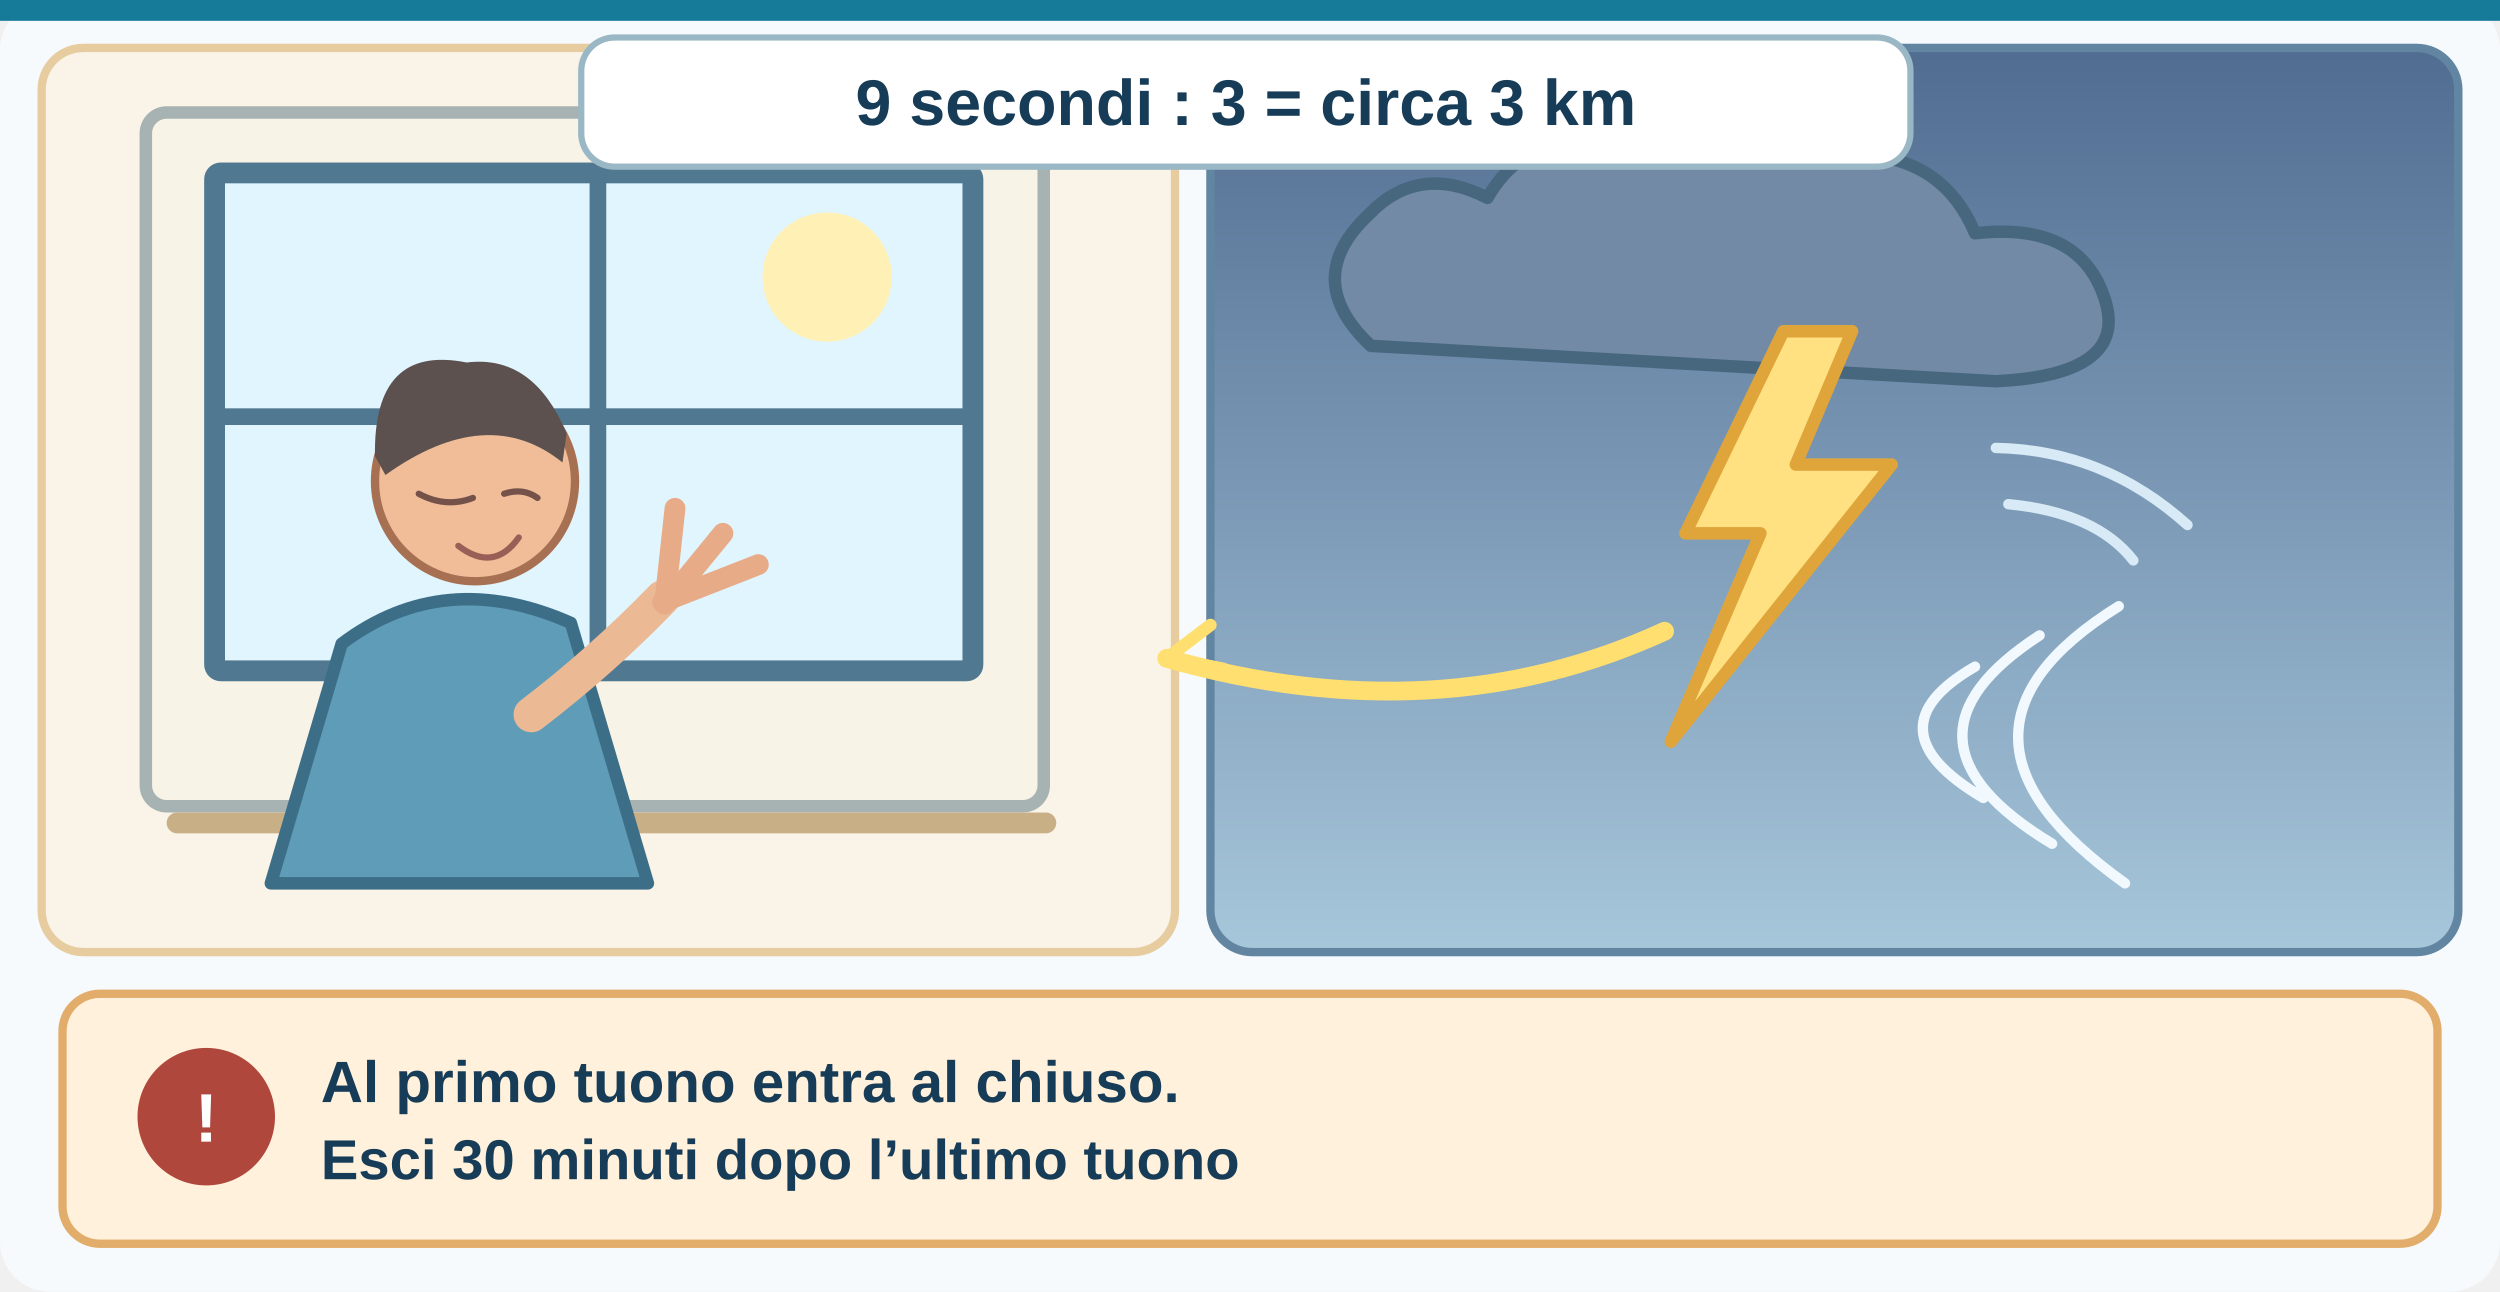
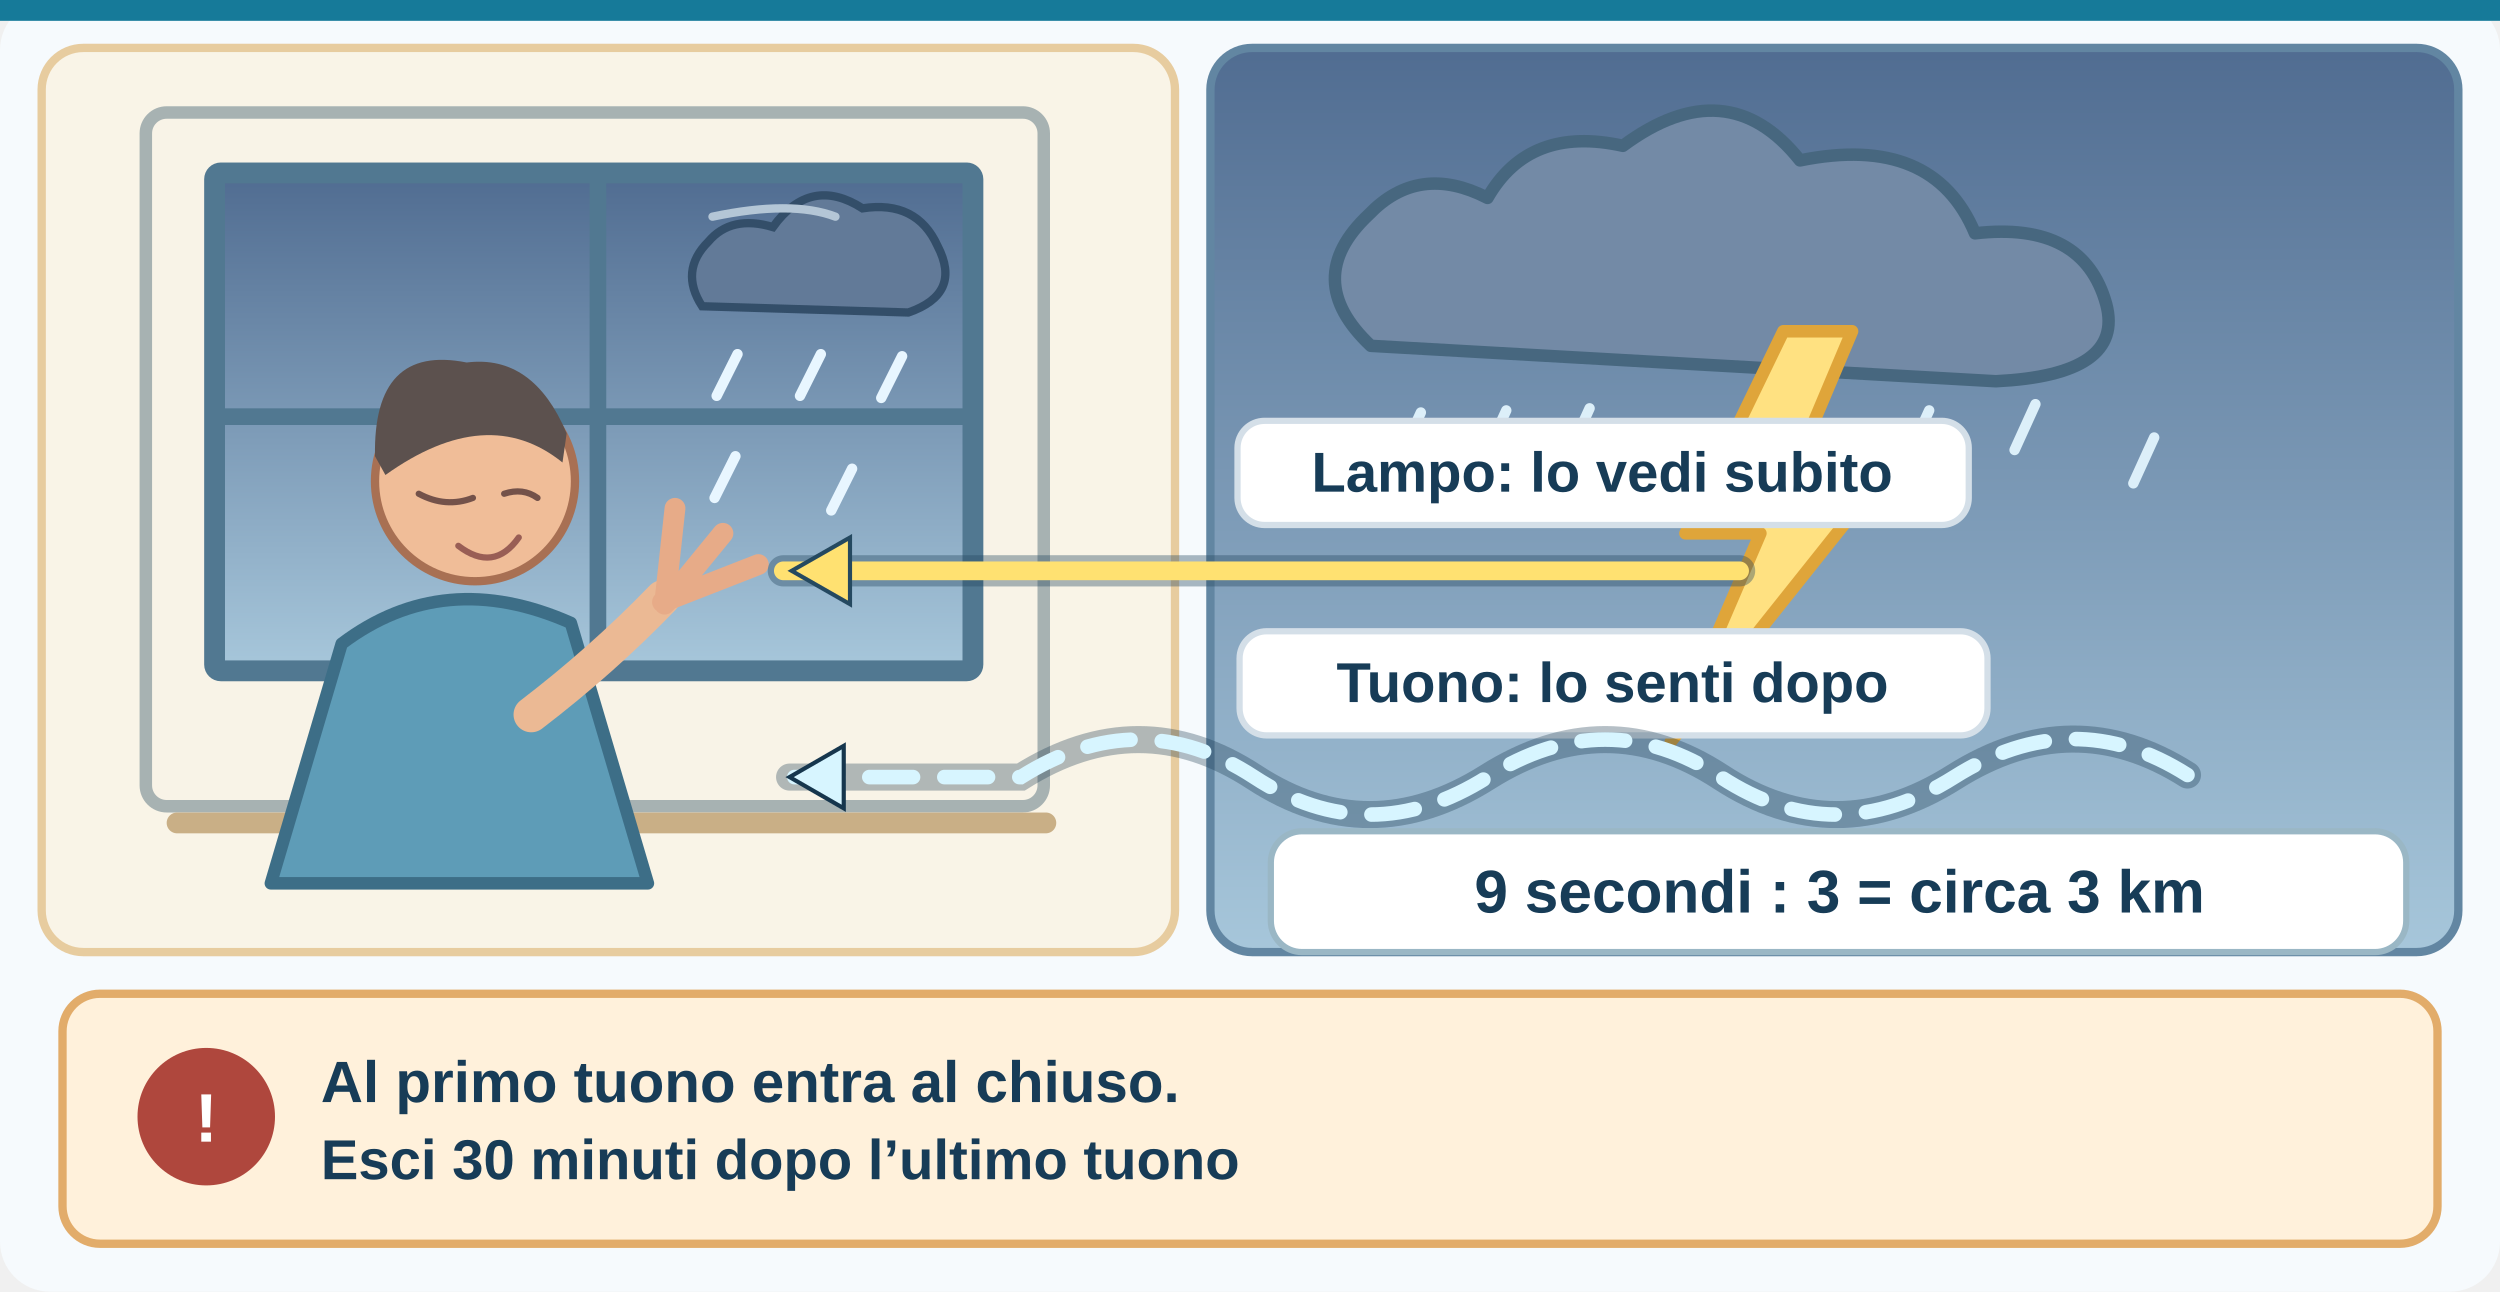
<svg xmlns="http://www.w3.org/2000/svg" width="1200" height="620" viewBox="0 0 1200 620" role="img" aria-labelledby="tit desc">
  <defs>
    <linearGradient id="sea" x1="0" y1="0" x2="0" y2="1">
      <stop stop-color="#C4F4FA" />
      <stop offset="1" stop-color="#4A9DCC" />
    </linearGradient>
    <linearGradient id="sky" x1="0" y1="0" x2="0" y2="1">
      <stop stop-color="#EBF9FD" />
      <stop offset="1" stop-color="#D8EFFA" />
    </linearGradient>
    <linearGradient id="storm" x1="0" y1="0" x2="0" y2="1">
      <stop stop-color="#506C91" />
      <stop offset="1" stop-color="#A7C7DB" />
    </linearGradient>
  </defs>
  <rect x="0" y="0" width="1200" height="620" rx="24" fill="#F6FAFD" stroke="none" stroke-width="2" />
  <rect x="0" y="0" width="1200" height="10" rx="0" fill="#167A99" stroke="none" stroke-width="2" />
  <rect x="20" y="23" width="544" height="434" rx="20" fill="#F9F4E7" stroke="#E7CC9F" stroke-width="4" />
  <rect x="581" y="23" width="599" height="434" rx="20" fill="url(#storm)" stroke="#6286A2" stroke-width="4" />
  <rect x="70" y="54" width="431" height="333" rx="10" fill="#F8F3E7" stroke="#A7B2B2" stroke-width="6" />
-   <rect x="103" y="83" width="364" height="239" rx="3" fill="#E0F5FD" stroke="#517891" stroke-width="10" />
+   <rect x="103" y="83" width="364" height="239" rx="3" fill="url(#storm)" stroke="#517891" stroke-width="10" />
  <path d="M287 85 V321 M103 200 H467" fill="none" stroke="#517891" stroke-width="8" stroke-linecap="round" stroke-linejoin="round" />
-   <circle cx="397" cy="133" r="31" fill="#FFF1B5" stroke="none" stroke-width="2" />
+   <path d="M337 147 Q326 130 340 116 Q351 103 371 109 Q389 84 414 100 Q440 96 450 118 Q462 141 436 150Z" fill="#627A98" stroke="#334E69" stroke-width="4" />
+   <path d="M354 170 l-10 20 M394 170 l-10 20 M433 171 l-10 20 M353 219 l-10 20 M409 225 l-10 20" fill="none" stroke="#E8F6FF" stroke-width="5" stroke-linecap="round" />
+   <path d="M342 104 Q380 96 401 104" fill="none" stroke="#B4C6D6" stroke-width="4" stroke-linecap="round" />
  <path d="M85 395 H502" fill="none" stroke="#C9AF86" stroke-width="10" stroke-linecap="round" stroke-linejoin="round" />
  <circle cx="228" cy="231" r="48" fill="#F0BD98" stroke="#A87053" stroke-width="4" />
  <path d="M180 219 Q179 165 224 174 Q256 170 272 208 L270 222 Q234 193 185 228Z" fill="#5C514E" stroke="none" stroke-width="3" stroke-linecap="round" stroke-linejoin="round" />
  <path d="M164 309 Q213 272 274 299 L311 424 H130Z" fill="#5E9CB7" stroke="#3D6E87" stroke-width="6" stroke-linecap="round" stroke-linejoin="round" />
  <path d="M255 343 Q289 317 318 287" fill="none" stroke="#EBB994" stroke-width="17" stroke-linecap="round" stroke-linejoin="round" />
  <path d="M319 290 L324 244 M320 289 L347 256 M318 289 L364 271" fill="none" stroke="#E7AB88" stroke-width="10" stroke-linecap="round" stroke-linejoin="round" />
  <path d="M201 237 Q214 244 227 239 M242 237 Q251 234 258 239" fill="none" stroke="#74524A" stroke-width="3" stroke-linecap="round" stroke-linejoin="round" />
  <path d="M220 262 Q237 275 249 258" fill="none" stroke="#995E55" stroke-width="3" stroke-linecap="round" stroke-linejoin="round" />
  <path d="M658 166 Q624 134 657 103 Q681 78 714 95 Q734 60 779 70 Q829 33 864 77 Q928 64 948 112 Q1000 106 1011 146 Q1020 180 958 183Z" fill="#738AA6" stroke="#47677F" stroke-width="6" stroke-linecap="round" stroke-linejoin="round" />
  <path d="M856 159 L809 256 H845 L802 356 L908 223 H862 L889 159Z" fill="#FFE181" stroke="#DFA53A" stroke-width="6" stroke-linecap="round" stroke-linejoin="round" />
-   <path d="M958 215 Q1010 216 1050 252 M964 242 Q1006 246 1024 269" fill="none" stroke="#D7EAF5" stroke-width="5" stroke-linecap="round" stroke-linejoin="round" />
-   <path d="M799 303 Q690 353 560 316" fill="none" stroke="#FFDF6F" stroke-width="9" stroke-linecap="round" stroke-linejoin="round" />
-   <path d="M581 300 L560 316 L587 321" fill="none" stroke="#FFDF6F" stroke-width="6" stroke-linecap="round" stroke-linejoin="round" />
-   <path d="M948 320 Q896 350 952 383 M979 305 Q902 355 985 405 M1017 291 Q919 352 1020 424" fill="none" stroke="#F1F9FF" stroke-width="5" stroke-linecap="round" stroke-linejoin="round" />
-   <rect x="279" y="18" width="638" height="62" rx="16" fill="#FFFFFF" stroke="#9AB7C5" stroke-width="3" />
-   <text x="598" y="60" font-family="Arial,Helvetica,sans-serif" font-size="31" font-weight="700" fill="#173C57" text-anchor="middle">9 secondi : 3 = circa 3 km</text>
+   <path d="M682 198 l-10 22 M723 197 l-10 22 M763 196 l-10 22 M926 197 l-10 22 M977 194 l-10 22 M1034 210 l-10 22" fill="none" stroke="#DCEFF9" stroke-width="5" stroke-linecap="round" />
+   <rect x="594" y="202" width="351" height="50" rx="13" fill="#FFFFFF" stroke="#D4DFE8" stroke-width="3" />
+   <text x="769" y="236" font-family="Arial,Helvetica,sans-serif" font-size="27" font-weight="700" fill="#173C57" text-anchor="middle">Lampo: lo vedi subito</text>
+   <path d="M835 274 L376 274" fill="none" stroke="#254960" stroke-opacity=".38" stroke-width="15" stroke-linecap="round" />
+   <path d="M835 274 L376 274" fill="none" stroke="#FFE171" stroke-width="9" stroke-linecap="round" />
+   <path d="M380 274 L408 258 L408 290Z" fill="#FFE171" stroke="#254960" stroke-width="2" />
+   <rect x="595" y="303" width="359" height="50" rx="13" fill="#FFFFFF" stroke="#D4DFE8" stroke-width="3" />
+   <text x="774" y="337" font-family="Arial,Helvetica,sans-serif" font-size="27" font-weight="700" fill="#173C57" text-anchor="middle">Tuono: lo senti dopo</text>
+   <path d="M1050 372 Q995 337 938 373 T826 373 T714 373 T602 373 T490 373 L379 373" fill="none" stroke="#16364D" stroke-opacity=".32" stroke-width="13" stroke-linecap="round" />
+   <path d="M1050 372 Q995 337 938 373 T826 373 T714 373 T602 373 T490 373 L379 373" fill="none" stroke="#D7F5FF" stroke-width="7" stroke-dasharray="21 15" stroke-linecap="round" />
+   <path d="M379 373 L405 358 L405 388Z" fill="#D7F5FF" stroke="#16364D" stroke-width="2" />
+   <rect x="610" y="399" width="545" height="58" rx="15" fill="#FFFFFF" stroke="#9AB7C5" stroke-width="3" />
+   <text x="883" y="438" font-family="Arial,Helvetica,sans-serif" font-size="29" font-weight="700" fill="#173C57" text-anchor="middle">9 secondi : 3 = circa 3 km</text>
  <rect x="30" y="477" width="1140" height="120" rx="18" fill="#FFF1DB" stroke="#E2AC6A" stroke-width="4" />
  <circle cx="99" cy="536" r="33" fill="#AF473D" stroke="none" stroke-width="2" />
  <text x="99" y="548" font-family="Arial,Helvetica,sans-serif" font-size="33" font-weight="700" fill="#FFFFFF" text-anchor="middle">!</text>
  <text x="154" y="529" font-family="Arial,Helvetica,sans-serif" font-size="28" font-weight="700" fill="#173C57" text-anchor="start">Al primo tuono entra al chiuso.</text>
  <text x="154" y="566" font-family="Arial,Helvetica,sans-serif" font-size="27" font-weight="700" fill="#173C57" text-anchor="start">Esci 30 minuti dopo l’ultimo tuono</text>
</svg>
